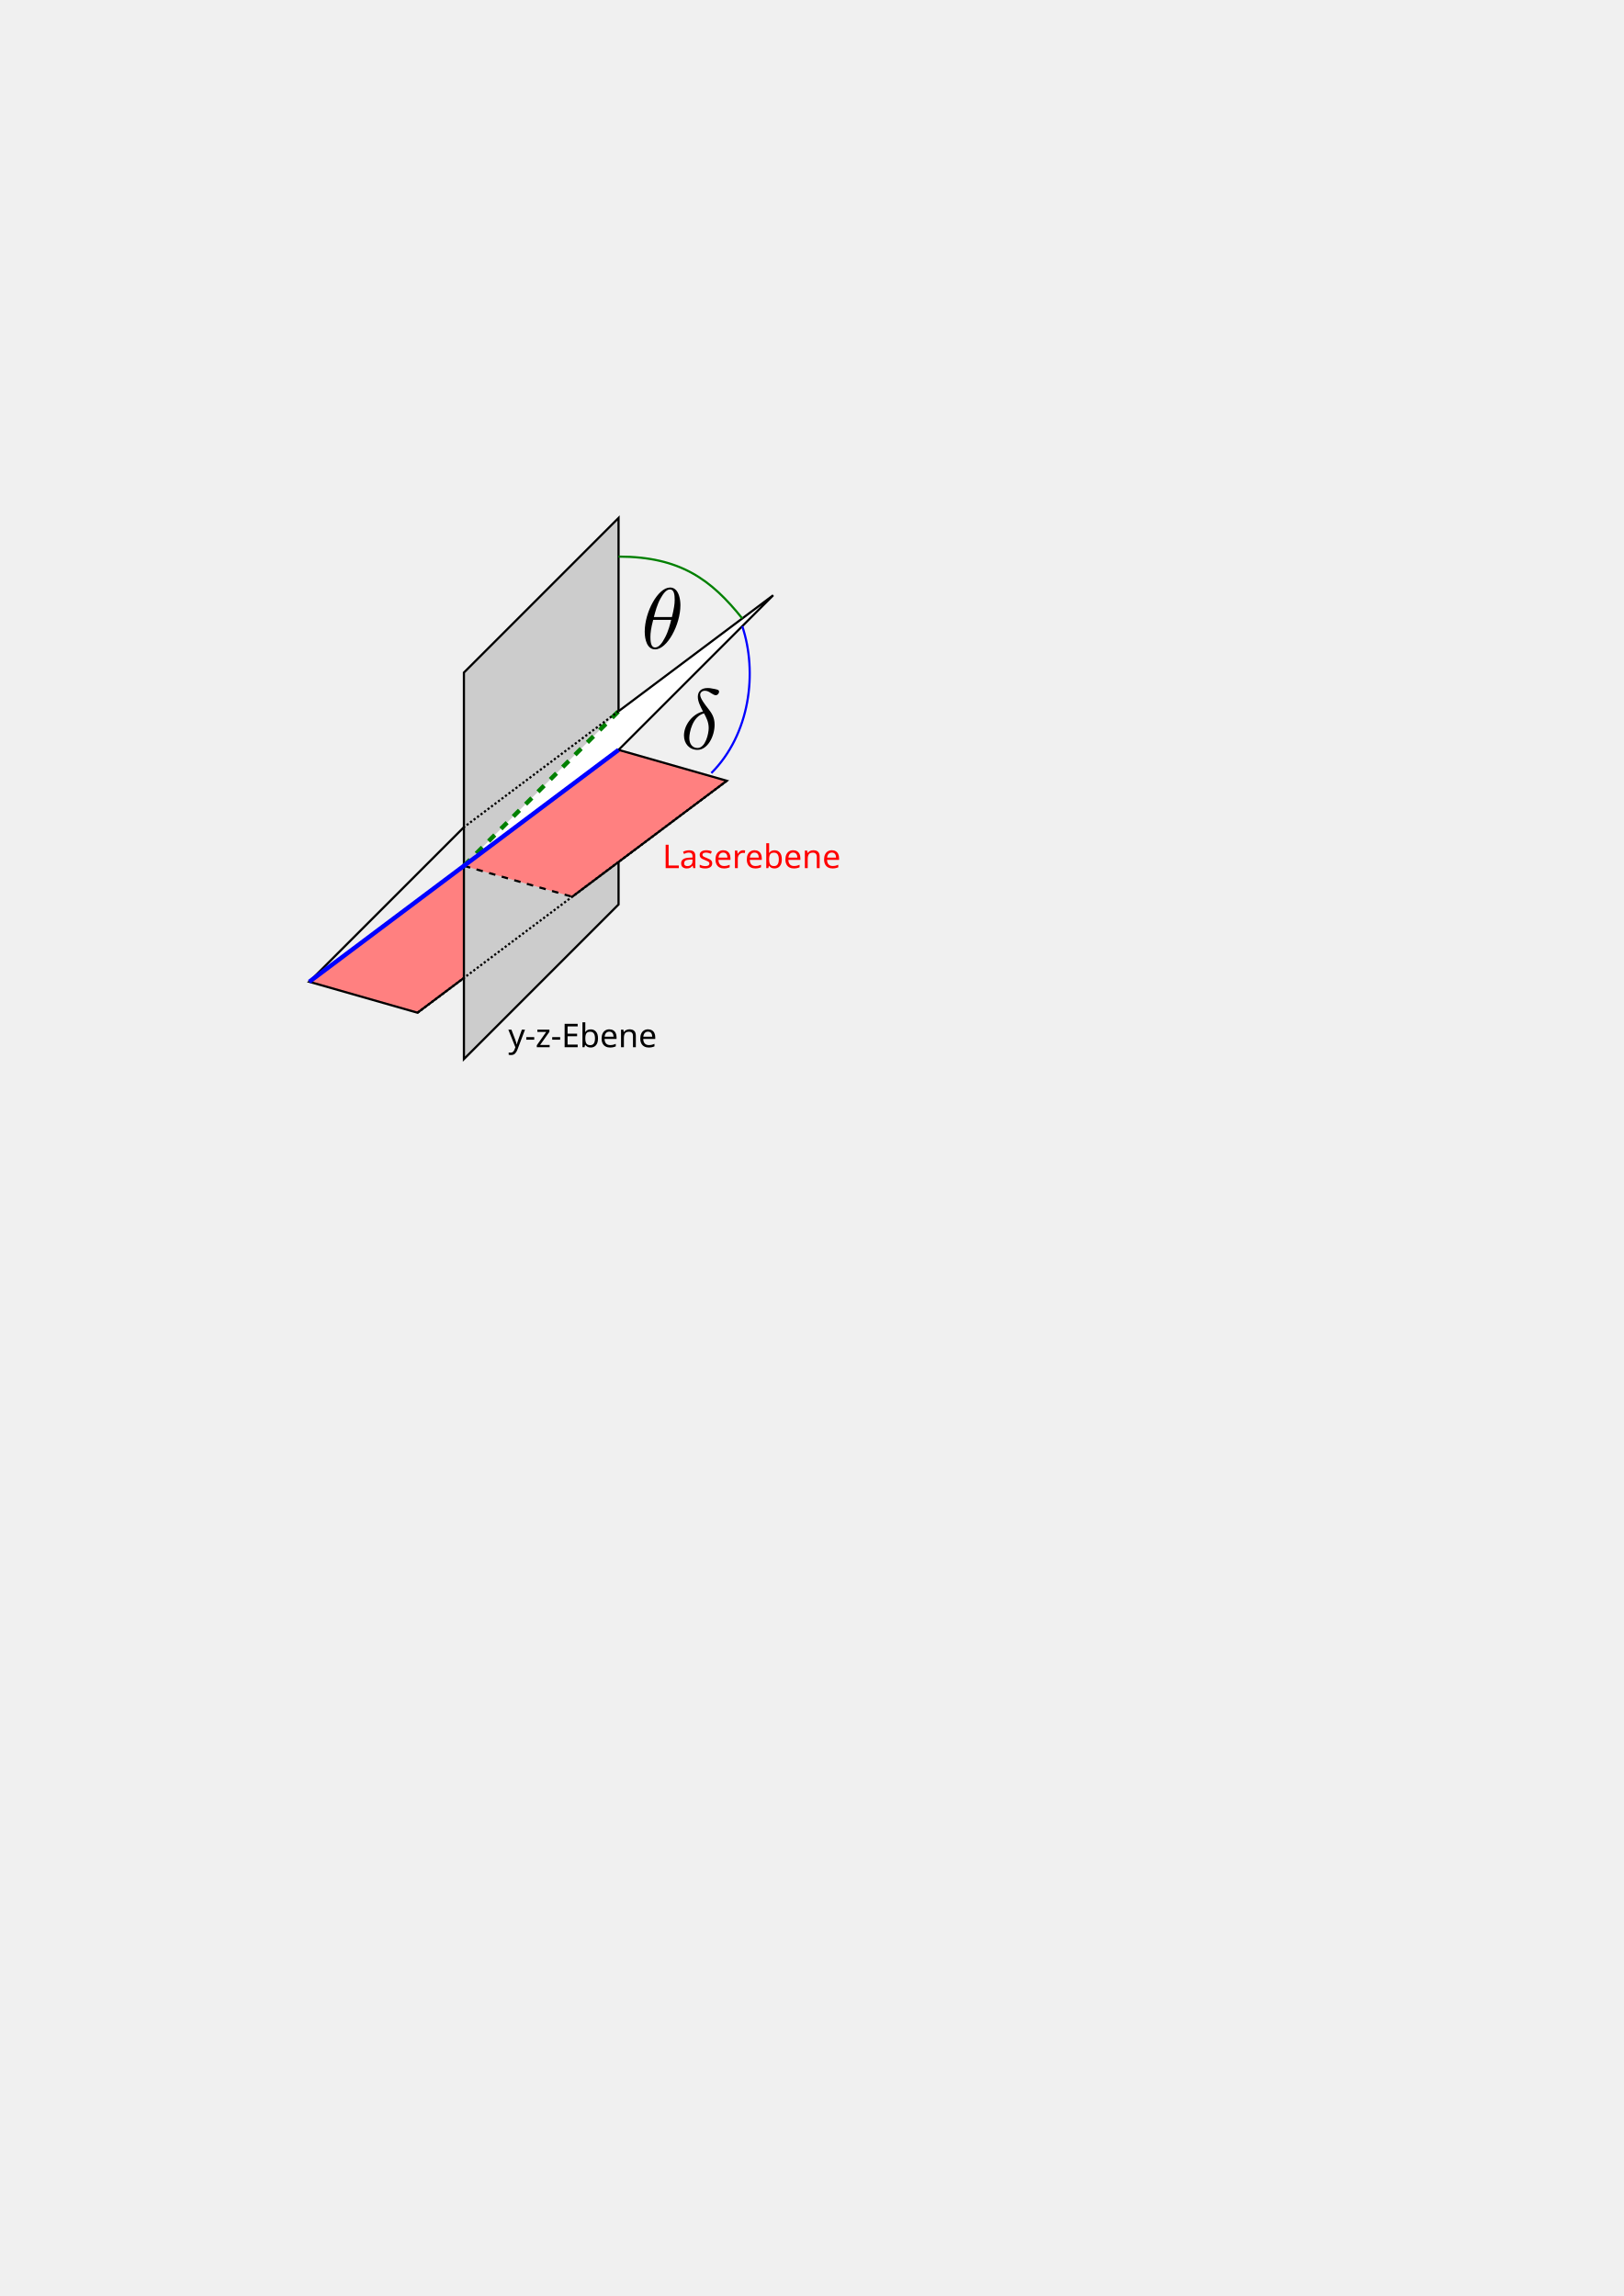
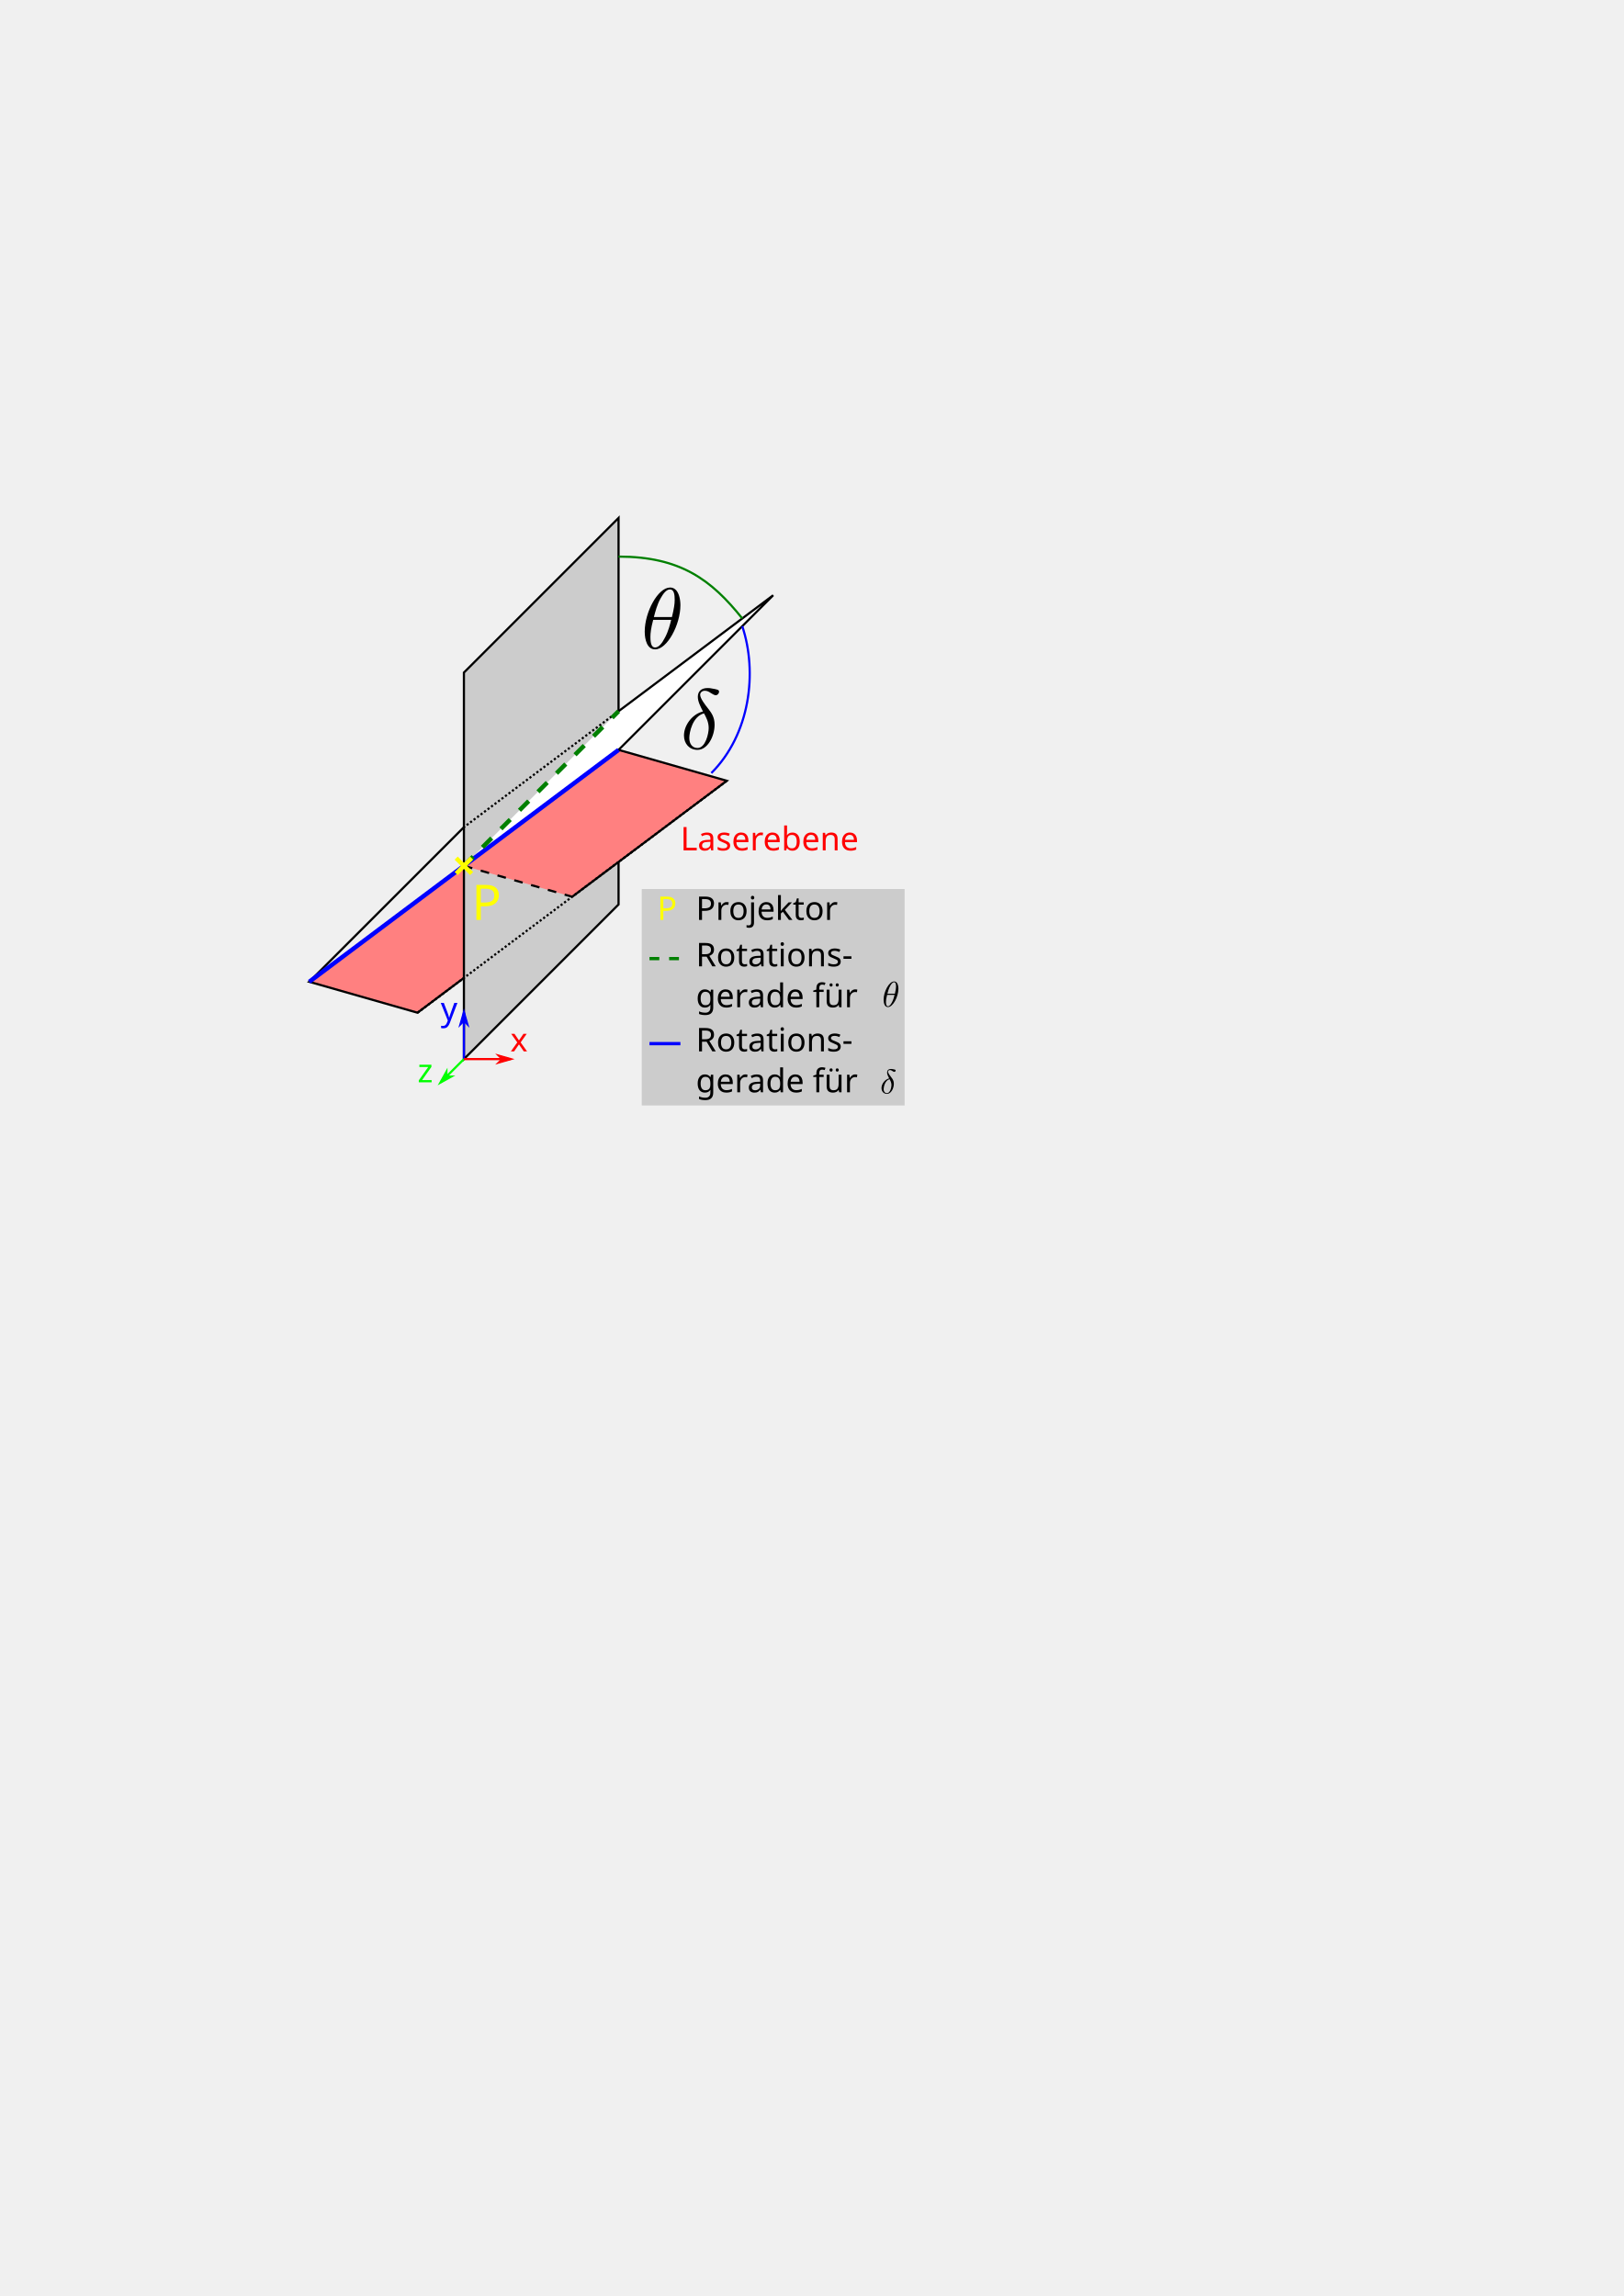
<svg xmlns="http://www.w3.org/2000/svg" width="210mm" height="297mm" viewBox="0 0 744.094 1052.362" id="svg2" version="1.1">
-   <defs id="defs4" />
+   <defs id="defs4">
+     <marker orient="auto" refY="0.0" refX="0.0" id="marker5494" style="overflow:visible;">
+       <path id="path5496" d="M 0.0,0.0 L 5.0,-5.0 L -12.5,0.0 L 5.0,5.0 L 0.0,0.0 z " style="fill-rule:evenodd;stroke:#ff0000;stroke-width:1pt;stroke-opacity:1;fill:#ff0000;fill-opacity:1" transform="scale(0.4) rotate(180) translate(10,0)" />
+     </marker>
+     <marker style="overflow:visible;" id="marker5121" refX="0.0" refY="0.0" orient="auto">
+       <path transform="scale(0.4) rotate(180) translate(10,0)" style="fill-rule:evenodd;stroke:#00ff00;stroke-width:1pt;stroke-opacity:1;fill:#00ff00;fill-opacity:1" d="M 0.0,0.0 L 5.0,-5.0 L -12.5,0.0 L 5.0,5.0 L 0.0,0.0 z " id="path5123" />
+     </marker>
+     <marker orient="auto" refY="0.0" refX="0.0" id="Arrow1Mend" style="overflow:visible;">
+       <path id="path4834" d="M 0.0,0.0 L 5.0,-5.0 L -12.5,0.0 L 5.0,5.0 L 0.0,0.0 z " style="fill-rule:evenodd;stroke:#0000ff;stroke-width:1pt;stroke-opacity:1;fill:#0000ff;fill-opacity:1" transform="scale(0.4) rotate(180) translate(10,0)" />
+     </marker>
+   </defs>
  <g id="layer4">
    <path style="fill:#ff8080;fill-rule:evenodd;stroke:#000000;stroke-width:1px;stroke-linecap:butt;stroke-linejoin:miter;stroke-opacity:1" d="m 212.598,396.85 -70.866,53.15 49.606,14.173 70.866,-53.15" id="path4160" />
  </g>
  <g id="layer1">
    <path style="fill:#cccccc;fill-rule:evenodd;stroke:#000000;stroke-width:1px;stroke-linecap:butt;stroke-linejoin:miter;stroke-opacity:1" d="m 212.598,485.433 0,-177.165 70.866,-70.866 0,177.165 z" id="path4138" />
  </g>
-   <g id="layer2">
+   <g id="layer2" style="display:inline">
    <path style="fill:#ffffff;fill-rule:evenodd;stroke:#000000;stroke-width:1px;stroke-linecap:butt;stroke-linejoin:miter;stroke-opacity:1" d="m 283.465,325.984 70.866,-53.15 -70.866,70.866 -70.866,53.15" id="path4142" />
    <path style="fill:none;fill-rule:evenodd;stroke:#000000;stroke-width:1px;stroke-linecap:butt;stroke-linejoin:miter;stroke-opacity:1" d="m 212.598,396.85 -70.866,53.15 70.866,-70.866" id="path4144" />
-     <path style="fill:none;fill-rule:evenodd;stroke:#008000;stroke-width:2;stroke-linecap:butt;stroke-linejoin:miter;stroke-miterlimit:4;stroke-dasharray:4, 4;stroke-dashoffset:0;stroke-opacity:1" d="m 212.598,396.85 70.866,-70.866" id="path4149" />
  </g>
-   <g id="layer3">
+   <g id="layer3" style="display:inline">
    <path style="fill:#ff8080;fill-rule:evenodd;stroke:#000000;stroke-width:1px;stroke-linecap:butt;stroke-linejoin:miter;stroke-opacity:1" d="m 212.598,396.85 70.866,-53.15 49.606,14.173 -70.866,53.15" id="path4154" />
-     <path style="fill:none;fill-rule:evenodd;stroke:#000000;stroke-width:1;stroke-linecap:butt;stroke-linejoin:miter;stroke-miterlimit:4;stroke-dasharray:3, 3;stroke-dashoffset:0;stroke-opacity:1" d="m 212.598,396.85 49.606,14.173" id="path4158" />
-     <path style="fill:none;fill-rule:evenodd;stroke:#0000ff;stroke-width:2;stroke-linecap:butt;stroke-linejoin:miter;stroke-miterlimit:4;stroke-dasharray:none;stroke-opacity:1" d="M 141.732,450 283.465,343.701" id="path4161" />
+     <path style="fill:none;fill-rule:evenodd;stroke:#000000;stroke-width:1;stroke-linecap:butt;stroke-linejoin:miter;stroke-miterlimit:4;stroke-dasharray:4, 4;stroke-dashoffset:0;stroke-opacity:1" d="m 212.598,396.85 49.606,14.173" id="path4158" />
  </g>
-   <g id="layer6">
+   <g id="layer6" style="display:inline">
    <path style="fill:none;fill-rule:evenodd;stroke:#000000;stroke-width:1;stroke-linecap:butt;stroke-linejoin:miter;stroke-miterlimit:4;stroke-dasharray:1, 1;stroke-dashoffset:0;stroke-opacity:1" d="M 191.339,464.173 333.071,357.874" id="path4163" />
    <path style="fill:none;fill-rule:evenodd;stroke:#000000;stroke-width:1;stroke-linecap:butt;stroke-linejoin:miter;stroke-miterlimit:4;stroke-dasharray:1, 1;stroke-dashoffset:0;stroke-opacity:1" d="m 283.465,325.984 -70.866,53.15" id="path4166" />
  </g>
-   <g id="layer5">
+   <g id="layer5" style="display:inline">
+     <rect style="opacity:1;fill:#cccccc;fill-opacity:1;fill-rule:nonzero;stroke:none;stroke-width:2;stroke-miterlimit:4;stroke-dasharray:none;stroke-dashoffset:0;stroke-opacity:1" id="rect5612" width="120.472" height="99.213" x="294.094" y="407.48" />
    <path style="fill:none;fill-rule:evenodd;stroke:#008000;stroke-width:1px;stroke-linecap:butt;stroke-linejoin:miter;stroke-opacity:1" d="m 283.465,255.118 c 28.346,0 42.52,10.63 56.693,28.346" id="path4165" />
    <path style="fill:none;fill-rule:evenodd;stroke:#0000ff;stroke-width:1px;stroke-linecap:butt;stroke-linejoin:miter;stroke-opacity:1" d="m 340.157,287.008 c 7.087,21.26 3.543,49.606 -14.173,67.323" id="path4169" />
    <g transform="matrix(0.7475935,0,0,0.7475935,70.87018,29.9478)" id="g4411">
      <g style="font-style:normal;font-variant:normal;font-weight:normal;font-stretch:normal;letter-spacing:normal;word-spacing:normal;text-anchor:start;fill:none;fill-opacity:1;fill-rule:evenodd;stroke:#000000;stroke-linecap:butt;stroke-linejoin:miter;stroke-miterlimit:10.433;stroke-dasharray:none;stroke-dashoffset:0;stroke-opacity:1" id="content" transform="matrix(1.062992,0,0,-1.062992,-186.0236,789.2717)" xml:space="preserve" stroke-miterlimit="10.433" font-style="normal" font-variant="normal" font-weight="normal" font-stretch="normal" font-size-adjust="none" letter-spacing="normal" word-spacing="normal">
        <path style="fill:#000000;stroke-width:0" d="m 478.19,431.11 0,0.31 -0.01,0.34 -0.02,0.36 -0.02,0.37 -0.03,0.39 -0.04,0.39 -0.04,0.41 -0.06,0.41 -0.07,0.42 -0.07,0.43 -0.09,0.42 -0.1,0.43 -0.12,0.42 -0.12,0.42 -0.14,0.41 -0.16,0.41 -0.17,0.4 -0.18,0.38 -0.2,0.37 -0.22,0.36 -0.23,0.34 -0.25,0.32 -0.28,0.3 -0.29,0.27 -0.31,0.25 -0.16,0.12 -0.17,0.1 -0.17,0.1 -0.18,0.1 -0.18,0.08 -0.19,0.08 -0.19,0.07 -0.2,0.06 -0.21,0.05 -0.21,0.05 -0.22,0.03 -0.22,0.02 -0.23,0.02 -0.23,0 -0.05,-1.09 c 2.44,0 2.73,-3.19 2.73,-6.03 0,-2.44 -0.39,-4.99 -1.59,-9.92 l -10.41,0 c 0.85,3.2 1.85,7.18 3.83,10.72 1.36,2.43 3.19,5.23 5.44,5.23 l 0.05,1.09 c -6.92,0 -14.6,-14.04 -14.6,-25.45 0,-4.69 1.44,-10.22 5.99,-10.22 l 0,1.1 c -1.66,0 -2.71,1.45 -2.71,6.07 0,2.1 0.3,4.99 1.6,9.86 l 10.37,0 c -0.54,-2.28 -1.59,-6.51 -3.5,-10.11 -1.73,-3.39 -3.62,-5.82 -5.76,-5.82 l 0,-1.1 c 7.01,0 14.59,14.3 14.59,25.46 z" id="path4414" />
      </g>
    </g>
-     <g id="g4458" transform="matrix(0.7405348,0,0,0.7405348,90.97971,78.50679)">
-       <g word-spacing="normal" letter-spacing="normal" font-size-adjust="none" font-stretch="normal" font-weight="normal" font-variant="normal" font-style="normal" stroke-miterlimit="10.433" xml:space="preserve" transform="matrix(1.062992,0,0,-1.062992,-186.0236,789.2717)" id="g4460" style="font-style:normal;font-variant:normal;font-weight:normal;font-stretch:normal;letter-spacing:normal;word-spacing:normal;text-anchor:start;fill:none;fill-opacity:1;fill-rule:evenodd;stroke:#000000;stroke-linecap:butt;stroke-linejoin:miter;stroke-miterlimit:10.433;stroke-dasharray:none;stroke-dashoffset:0;stroke-opacity:1">
-         <path id="path4462" d="m 468.68,427.96 -0.58,-0.15 -0.58,-0.18 -0.56,-0.21 -0.55,-0.24 -0.54,-0.26 -0.53,-0.28 -0.52,-0.31 -0.5,-0.33 -0.49,-0.35 -0.48,-0.38 -0.47,-0.39 -0.44,-0.41 -0.44,-0.42 -0.41,-0.45 -0.4,-0.46 -0.38,-0.47 -0.37,-0.49 -0.34,-0.5 -0.33,-0.51 -0.3,-0.52 -0.28,-0.53 -0.27,-0.53 -0.24,-0.55 -0.22,-0.55 -0.19,-0.56 -0.17,-0.56 -0.15,-0.57 -0.12,-0.56 -0.09,-0.57 -0.07,-0.57 -0.04,-0.57 -0.02,-0.57 c 0,-4.78 3.19,-8.35 7.88,-8.35 l 0,1.09 c -2.75,0 -4.78,2.09 -4.78,5.87 0,3.14 1.84,12.5 8.56,14.3 l 0,0 c 1.25,-2.28 2.73,-4.98 2.73,-8.56 0,-3.3 -1.89,-11.61 -6.51,-11.61 l 0,-1.09 c 5.83,0 9.95,7.81 9.95,14.68 0,4.55 -1.98,7.03 -3.69,9.27 -1.78,2.25 -4.71,5.98 -4.71,8.17 0,1.11 0.98,2.3 2.73,2.3 1.5,0 2.48,-0.64 3.53,-1.35 1,-0.59 2,-1.25 2.75,-1.25 1.24,0 1.99,1.21 1.99,2 0,1.1 -0.8,1.24 -2.6,1.64 -2.58,0.55 -3.28,0.55 -4.08,0.55 -3.89,0 -5.68,-2.14 -5.68,-5.12 0,-2.71 1.45,-5.49 3,-8.54 z" style="fill:#000000;stroke-width:0" />
+     <path id="path4462" d="m 322.16,326.107 -0.457,0.118 -0.457,0.142 -0.441,0.165 -0.433,0.189 -0.425,0.205 -0.417,0.22 -0.409,0.244 -0.394,0.26 -0.386,0.276 -0.378,0.299 -0.37,0.307 -0.346,0.323 -0.346,0.331 -0.323,0.354 -0.315,0.362 -0.299,0.37 -0.291,0.386 -0.268,0.394 -0.26,0.401 -0.236,0.409 -0.22,0.417 -0.213,0.417 -0.189,0.433 -0.173,0.433 -0.15,0.441 -0.134,0.441 -0.118,0.449 -0.095,0.441 -0.071,0.449 -0.055,0.449 -0.032,0.449 -0.016,0.449 c 0,3.763 2.511,6.573 6.203,6.573 l 0,-0.858 c -2.165,0 -3.763,-1.645 -3.763,-4.621 0,-2.472 1.448,-9.84 6.738,-11.257 l 0,0 c 0.984,1.795 2.149,3.92 2.149,6.738 0,2.598 -1.488,9.139 -5.125,9.139 l 0,0.858 c 4.589,0 7.832,-6.148 7.832,-11.556 0,-3.582 -1.559,-5.534 -2.905,-7.297 -1.401,-1.771 -3.708,-4.707 -3.708,-6.431 0,-0.874 0.771,-1.811 2.149,-1.811 1.181,0 1.952,0.504 2.779,1.063 0.787,0.464 1.574,0.984 2.165,0.984 0.976,0 1.567,-0.952 1.567,-1.574 0,-0.866 -0.63,-0.976 -2.047,-1.291 -2.031,-0.433 -2.582,-0.433 -3.212,-0.433 -3.062,0 -4.471,1.685 -4.471,4.03 0,2.133 1.141,4.322 2.362,6.723 z" style="font-style:normal;font-variant:normal;font-weight:normal;font-stretch:normal;letter-spacing:normal;word-spacing:normal;text-anchor:start;fill:#000000;fill-opacity:1;fill-rule:evenodd;stroke:#000000;stroke-width:0;stroke-linecap:butt;stroke-linejoin:miter;stroke-miterlimit:10.433;stroke-dasharray:none;stroke-dashoffset:0;stroke-opacity:1" />
+     <text xml:space="preserve" style="font-style:normal;font-variant:normal;font-weight:normal;font-stretch:normal;font-size:22.5px;line-height:125%;font-family:sans-serif;text-align:start;letter-spacing:0px;word-spacing:0px;text-anchor:start;fill:#ffff00;fill-opacity:1;fill-rule:evenodd;stroke:none;stroke-width:1px;stroke-linecap:butt;stroke-linejoin:miter;stroke-miterlimit:10.433;stroke-dasharray:none;stroke-dashoffset:0;stroke-opacity:1" x="216.142" y="421.654" id="text4811">
+       <tspan id="tspan4813" x="216.142" y="421.654">P</tspan>
+     </text>
+     <path style="font-style:normal;font-variant:normal;font-weight:normal;font-stretch:normal;letter-spacing:normal;word-spacing:normal;text-anchor:start;fill:none;fill-opacity:1;fill-rule:evenodd;stroke:#0000ff;stroke-width:1;stroke-linecap:butt;stroke-linejoin:miter;stroke-miterlimit:10.433;stroke-dasharray:none;stroke-dashoffset:0;stroke-opacity:1;marker-end:url(#Arrow1Mend)" d="m 212.598,485.433 1e-5,-21.26" id="path4819" />
+     <path style="font-style:normal;font-variant:normal;font-weight:normal;font-stretch:normal;letter-spacing:normal;word-spacing:normal;text-anchor:start;fill:none;fill-opacity:1;fill-rule:evenodd;stroke:#00ff00;stroke-width:1px;stroke-linecap:butt;stroke-linejoin:miter;stroke-miterlimit:10.433;stroke-dasharray:none;stroke-dashoffset:0;stroke-opacity:1;marker-end:url(#marker5121)" d="M 212.598,485.433 201.969,496.063" id="path5113" />
+     <text xml:space="preserve" style="font-style:normal;font-weight:normal;font-size:15px;line-height:125%;font-family:sans-serif;text-align:start;letter-spacing:0px;word-spacing:0px;text-anchor:start;fill:#ff0000;fill-opacity:1;stroke:none;stroke-width:1px;stroke-linecap:butt;stroke-linejoin:miter;stroke-opacity:1" x="311.811" y="389.764" id="text4169">
+       <tspan id="tspan4171" x="311.811" y="389.764">Laserebene</tspan>
+     </text>
+     <text xml:space="preserve" style="font-style:normal;font-weight:normal;font-size:15px;line-height:125%;font-family:sans-serif;text-align:start;letter-spacing:0px;word-spacing:0px;text-anchor:start;fill:#0000ff;fill-opacity:1;stroke:none;stroke-width:1px;stroke-linecap:butt;stroke-linejoin:miter;stroke-opacity:1" x="201.969" y="467.717" id="text5149">
+       <tspan id="tspan5151" x="201.969" y="467.717">y</tspan>
+     </text>
+     <text xml:space="preserve" style="font-style:normal;font-weight:normal;font-size:15px;line-height:125%;font-family:sans-serif;text-align:start;letter-spacing:0px;word-spacing:0px;text-anchor:start;fill:#00ff00;fill-opacity:1;stroke:none;stroke-width:1px;stroke-linecap:butt;stroke-linejoin:miter;stroke-opacity:1" x="191.339" y="496.063" id="text5153">
+       <tspan id="tspan5155" x="191.339" y="496.063">z</tspan>
+     </text>
+     <path style="fill:none;fill-rule:evenodd;stroke:#ff0000;stroke-width:1px;stroke-linecap:butt;stroke-linejoin:miter;stroke-opacity:1;marker-end:url(#marker5494)" d="m 212.598,485.433 21.26,0" id="path5358" />
+     <text xml:space="preserve" style="font-style:normal;font-weight:normal;font-size:15px;line-height:125%;font-family:sans-serif;text-align:start;letter-spacing:0px;word-spacing:0px;text-anchor:start;fill:#ff0000;fill-opacity:1;stroke:none;stroke-width:1px;stroke-linecap:butt;stroke-linejoin:miter;stroke-opacity:1" x="233.858" y="481.89" id="text5540">
+       <tspan id="tspan5542" x="233.858" y="481.89">x</tspan>
+     </text>
+     <text xml:space="preserve" style="font-style:normal;font-weight:normal;font-size:15px;line-height:125%;font-family:sans-serif;text-align:start;letter-spacing:0px;word-spacing:0px;text-anchor:start;fill:#ffff00;fill-opacity:1;stroke:none;stroke-width:1px;stroke-linecap:butt;stroke-linejoin:miter;stroke-opacity:1" x="301.181" y="421.654" id="text5544">
+       <tspan id="tspan5546" x="301.181" y="421.654">P</tspan>
+     </text>
+     <text xml:space="preserve" style="font-style:normal;font-weight:normal;font-size:15px;line-height:125%;font-family:sans-serif;text-align:start;letter-spacing:0px;word-spacing:0px;text-anchor:start;fill:#000000;fill-opacity:1;stroke:none;stroke-width:1px;stroke-linecap:butt;stroke-linejoin:miter;stroke-opacity:1" x="318.898" y="421.654" id="text5548">
+       <tspan id="tspan5550" x="318.898" y="421.654">Projektor</tspan>
+     </text>
+     <text xml:space="preserve" style="font-style:normal;font-weight:normal;font-size:15px;line-height:125%;font-family:sans-serif;text-align:start;letter-spacing:0px;word-spacing:0px;text-anchor:start;fill:#000000;fill-opacity:1;stroke:none;stroke-width:1px;stroke-linecap:butt;stroke-linejoin:miter;stroke-opacity:1" x="318.898" y="442.913" id="text5552">
+       <tspan id="tspan5554" x="318.898" y="442.913">Rotations-</tspan>
+       <tspan x="318.898" y="461.663" id="tspan5556">gerade für</tspan>
+     </text>
+     <path style="fill:none;fill-rule:evenodd;stroke:#008000;stroke-width:1.5;stroke-linecap:butt;stroke-linejoin:miter;stroke-miterlimit:4;stroke-dasharray:4.5, 4.5;stroke-dashoffset:0;stroke-opacity:1" d="m 297.638,439.37 14.173,0" id="path5558" />
+     <g id="g5571" transform="matrix(0.3476071,0,0,0.3476071,300.5066,337.1262)">
+       <g word-spacing="normal" letter-spacing="normal" font-size-adjust="none" font-stretch="normal" font-weight="normal" font-variant="normal" font-style="normal" stroke-miterlimit="10.433" xml:space="preserve" transform="matrix(0.9477767,0,0,-0.9477768,-133.2999,742.5345)" id="g5573" style="font-style:normal;font-variant:normal;font-weight:normal;font-stretch:normal;letter-spacing:normal;word-spacing:normal;text-anchor:start;fill:none;fill-opacity:1;fill-rule:evenodd;stroke:#000000;stroke-width:2.412;stroke-linecap:butt;stroke-linejoin:miter;stroke-miterlimit:10.433;stroke-dasharray:none;stroke-dashoffset:0;stroke-opacity:1">
+         <path id="path5575" d="m 478.19,431.11 0,0.31 -0.01,0.34 -0.02,0.36 -0.02,0.37 -0.03,0.39 -0.04,0.39 -0.04,0.41 -0.06,0.41 -0.07,0.42 -0.07,0.43 -0.09,0.42 -0.1,0.43 -0.12,0.42 -0.12,0.42 -0.14,0.41 -0.16,0.41 -0.17,0.4 -0.18,0.38 -0.2,0.37 -0.22,0.36 -0.23,0.34 -0.25,0.32 -0.28,0.3 -0.29,0.27 -0.31,0.25 -0.16,0.12 -0.17,0.1 -0.17,0.1 -0.18,0.1 -0.18,0.08 -0.19,0.08 -0.19,0.07 -0.2,0.06 -0.21,0.05 -0.21,0.05 -0.22,0.03 -0.22,0.02 -0.23,0.02 -0.23,0 -0.05,-1.09 c 2.44,0 2.73,-3.19 2.73,-6.03 0,-2.44 -0.39,-4.99 -1.59,-9.92 l -10.41,0 c 0.85,3.2 1.85,7.18 3.83,10.72 1.36,2.43 3.19,5.23 5.44,5.23 l 0.05,1.09 c -6.92,0 -14.6,-14.04 -14.6,-25.45 0,-4.69 1.44,-10.22 5.99,-10.22 l 0,1.1 c -1.66,0 -2.71,1.45 -2.71,6.07 0,2.1 0.3,4.99 1.6,9.86 l 10.37,0 c -0.54,-2.28 -1.59,-6.51 -3.5,-10.11 -1.73,-3.39 -3.62,-5.82 -5.76,-5.82 l 0,-1.1 c 7.01,0 14.59,14.3 14.59,25.46 z" style="fill:#000000;stroke-width:0" />
      </g>
    </g>
-     <text xml:space="preserve" style="font-style:normal;font-weight:normal;font-size:15px;line-height:125%;font-family:sans-serif;text-align:start;letter-spacing:0px;word-spacing:0px;text-anchor:start;fill:#000000;fill-opacity:1;stroke:none;stroke-width:1px;stroke-linecap:butt;stroke-linejoin:miter;stroke-opacity:1" x="232.936" y="479.977" id="text4165">
-       <tspan id="tspan4167" x="232.936" y="479.977">y-z-Ebene</tspan>
+     <text id="text5577" y="481.89" x="318.898" style="font-style:normal;font-weight:normal;font-size:15px;line-height:125%;font-family:sans-serif;text-align:start;letter-spacing:0px;word-spacing:0px;text-anchor:start;fill:#000000;fill-opacity:1;stroke:none;stroke-width:1px;stroke-linecap:butt;stroke-linejoin:miter;stroke-opacity:1" xml:space="preserve">
+       <tspan y="481.89" x="318.898" id="tspan5579">Rotations-</tspan>
+       <tspan id="tspan5581" y="500.64" x="318.898">gerade für</tspan>
    </text>
-     <text xml:space="preserve" style="font-style:normal;font-weight:normal;font-size:15px;line-height:125%;font-family:sans-serif;text-align:start;letter-spacing:0px;word-spacing:0px;text-anchor:start;fill:#ff0000;fill-opacity:1;stroke:none;stroke-width:1px;stroke-linecap:butt;stroke-linejoin:miter;stroke-opacity:1" x="303.597" y="397.894" id="text4169">
-       <tspan id="tspan4171" x="303.597" y="397.894">Laserebene</tspan>
-     </text>
+     <path style="fill:none;fill-rule:evenodd;stroke:#0000ff;stroke-width:1.5;stroke-linecap:butt;stroke-linejoin:miter;stroke-miterlimit:4;stroke-dasharray:none;stroke-opacity:1" d="m 297.638,478.346 14.173,0" id="path5583" />
+     <path style="font-style:normal;font-variant:normal;font-weight:normal;font-stretch:normal;letter-spacing:normal;word-spacing:normal;text-anchor:start;fill:#000000;fill-opacity:1;fill-rule:evenodd;stroke:#000000;stroke-width:0;stroke-linecap:butt;stroke-linejoin:miter;stroke-miterlimit:10.433;stroke-dasharray:none;stroke-dashoffset:0;stroke-opacity:1" d="m 407.48,494.289 -0.184,0.048 -0.184,0.057 -0.178,0.067 -0.174,0.076 -0.171,0.082 -0.168,0.089 -0.165,0.098 -0.159,0.105 -0.155,0.111 -0.152,0.12 -0.149,0.124 -0.14,0.13 -0.14,0.133 -0.13,0.143 -0.127,0.146 -0.12,0.149 -0.117,0.155 -0.108,0.159 -0.105,0.162 -0.095,0.165 -0.089,0.168 -0.086,0.168 -0.076,0.174 -0.07,0.174 -0.06,0.178 -0.054,0.178 -0.048,0.181 -0.038,0.178 -0.028,0.181 -0.022,0.181 -0.013,0.181 -0.006,0.181 c 0,1.516 1.011,2.648 2.499,2.648 l 0,-0.346 c -0.872,0 -1.516,-0.663 -1.516,-1.861 0,-0.996 0.583,-3.963 2.714,-4.534 l 0,0 c 0.396,0.723 0.866,1.579 0.866,2.714 0,1.046 -0.599,3.681 -2.064,3.681 l 0,0.346 c 1.849,0 3.155,-2.476 3.155,-4.655 0,-1.443 -0.628,-2.229 -1.17,-2.939 -0.564,-0.713 -1.493,-1.896 -1.493,-2.59 0,-0.352 0.311,-0.729 0.866,-0.729 0.476,0 0.786,0.203 1.119,0.428 0.317,0.187 0.634,0.396 0.872,0.396 0.393,0 0.631,-0.384 0.631,-0.634 0,-0.349 -0.254,-0.393 -0.824,-0.52 -0.818,-0.174 -1.04,-0.174 -1.294,-0.174 -1.233,0 -1.801,0.679 -1.801,1.623 0,0.859 0.46,1.741 0.951,2.708 z" id="path5585" />
+     <path style="display:inline;fill:none;fill-rule:evenodd;stroke:#0000ff;stroke-width:2;stroke-linecap:butt;stroke-linejoin:miter;stroke-miterlimit:4;stroke-dasharray:none;stroke-opacity:1" d="M 141.732,450 283.465,343.701" id="path4161" />
+     <path style="display:inline;fill:none;fill-rule:evenodd;stroke:#008000;stroke-width:2;stroke-linecap:butt;stroke-linejoin:miter;stroke-miterlimit:4;stroke-dasharray:6, 6;stroke-dashoffset:0;stroke-opacity:1" d="m 212.598,396.85 70.866,-70.866" id="path4149" />
+     <g id="g5596">
+       <path id="path4815" d="m 209.055,393.307 7.087,7.087" style="font-style:normal;font-variant:normal;font-weight:normal;font-stretch:normal;letter-spacing:normal;word-spacing:normal;text-anchor:start;fill:none;fill-opacity:1;fill-rule:evenodd;stroke:#ffff00;stroke-width:2;stroke-linecap:butt;stroke-linejoin:miter;stroke-miterlimit:10.433;stroke-dasharray:none;stroke-dashoffset:0;stroke-opacity:1" />
+       <path id="path4817" d="m 209.055,400.394 7.087,-7.087" style="font-style:normal;font-variant:normal;font-weight:normal;font-stretch:normal;letter-spacing:normal;word-spacing:normal;text-anchor:start;fill:none;fill-opacity:1;fill-rule:evenodd;stroke:#ffff00;stroke-width:2;stroke-linecap:butt;stroke-linejoin:miter;stroke-miterlimit:10.433;stroke-dasharray:none;stroke-dashoffset:0;stroke-opacity:1" />
+     </g>
  </g>
</svg>
